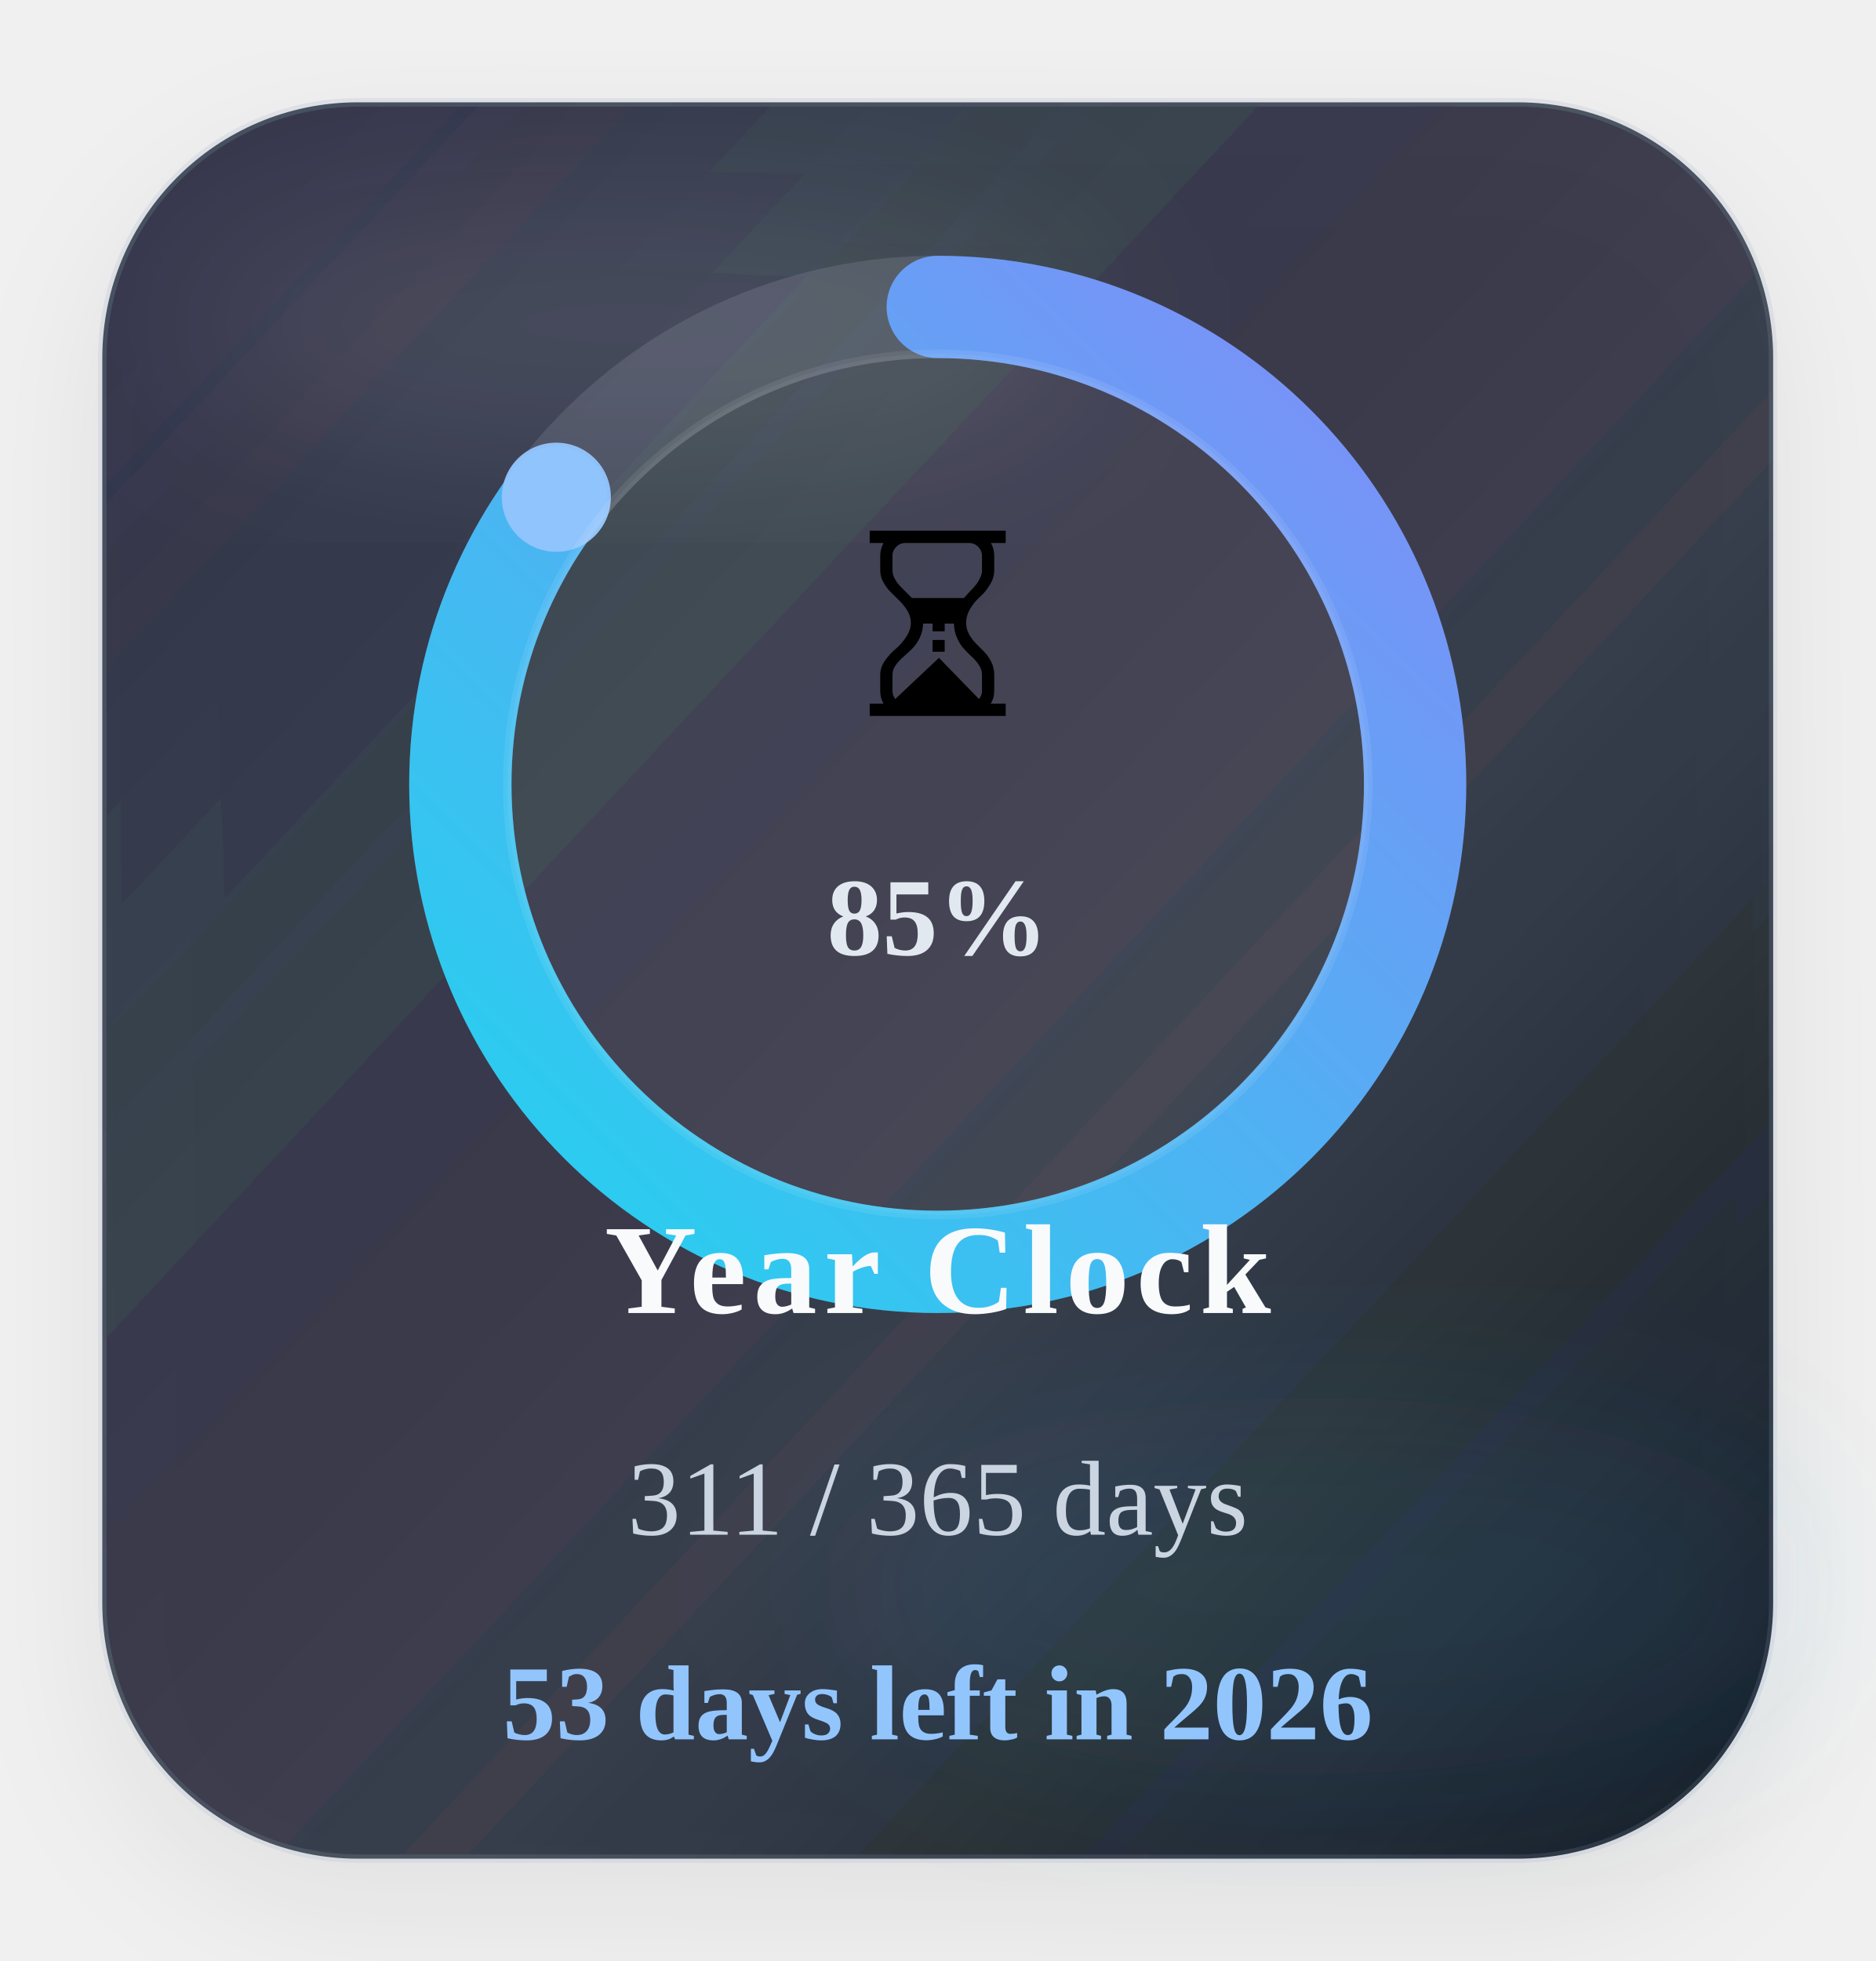
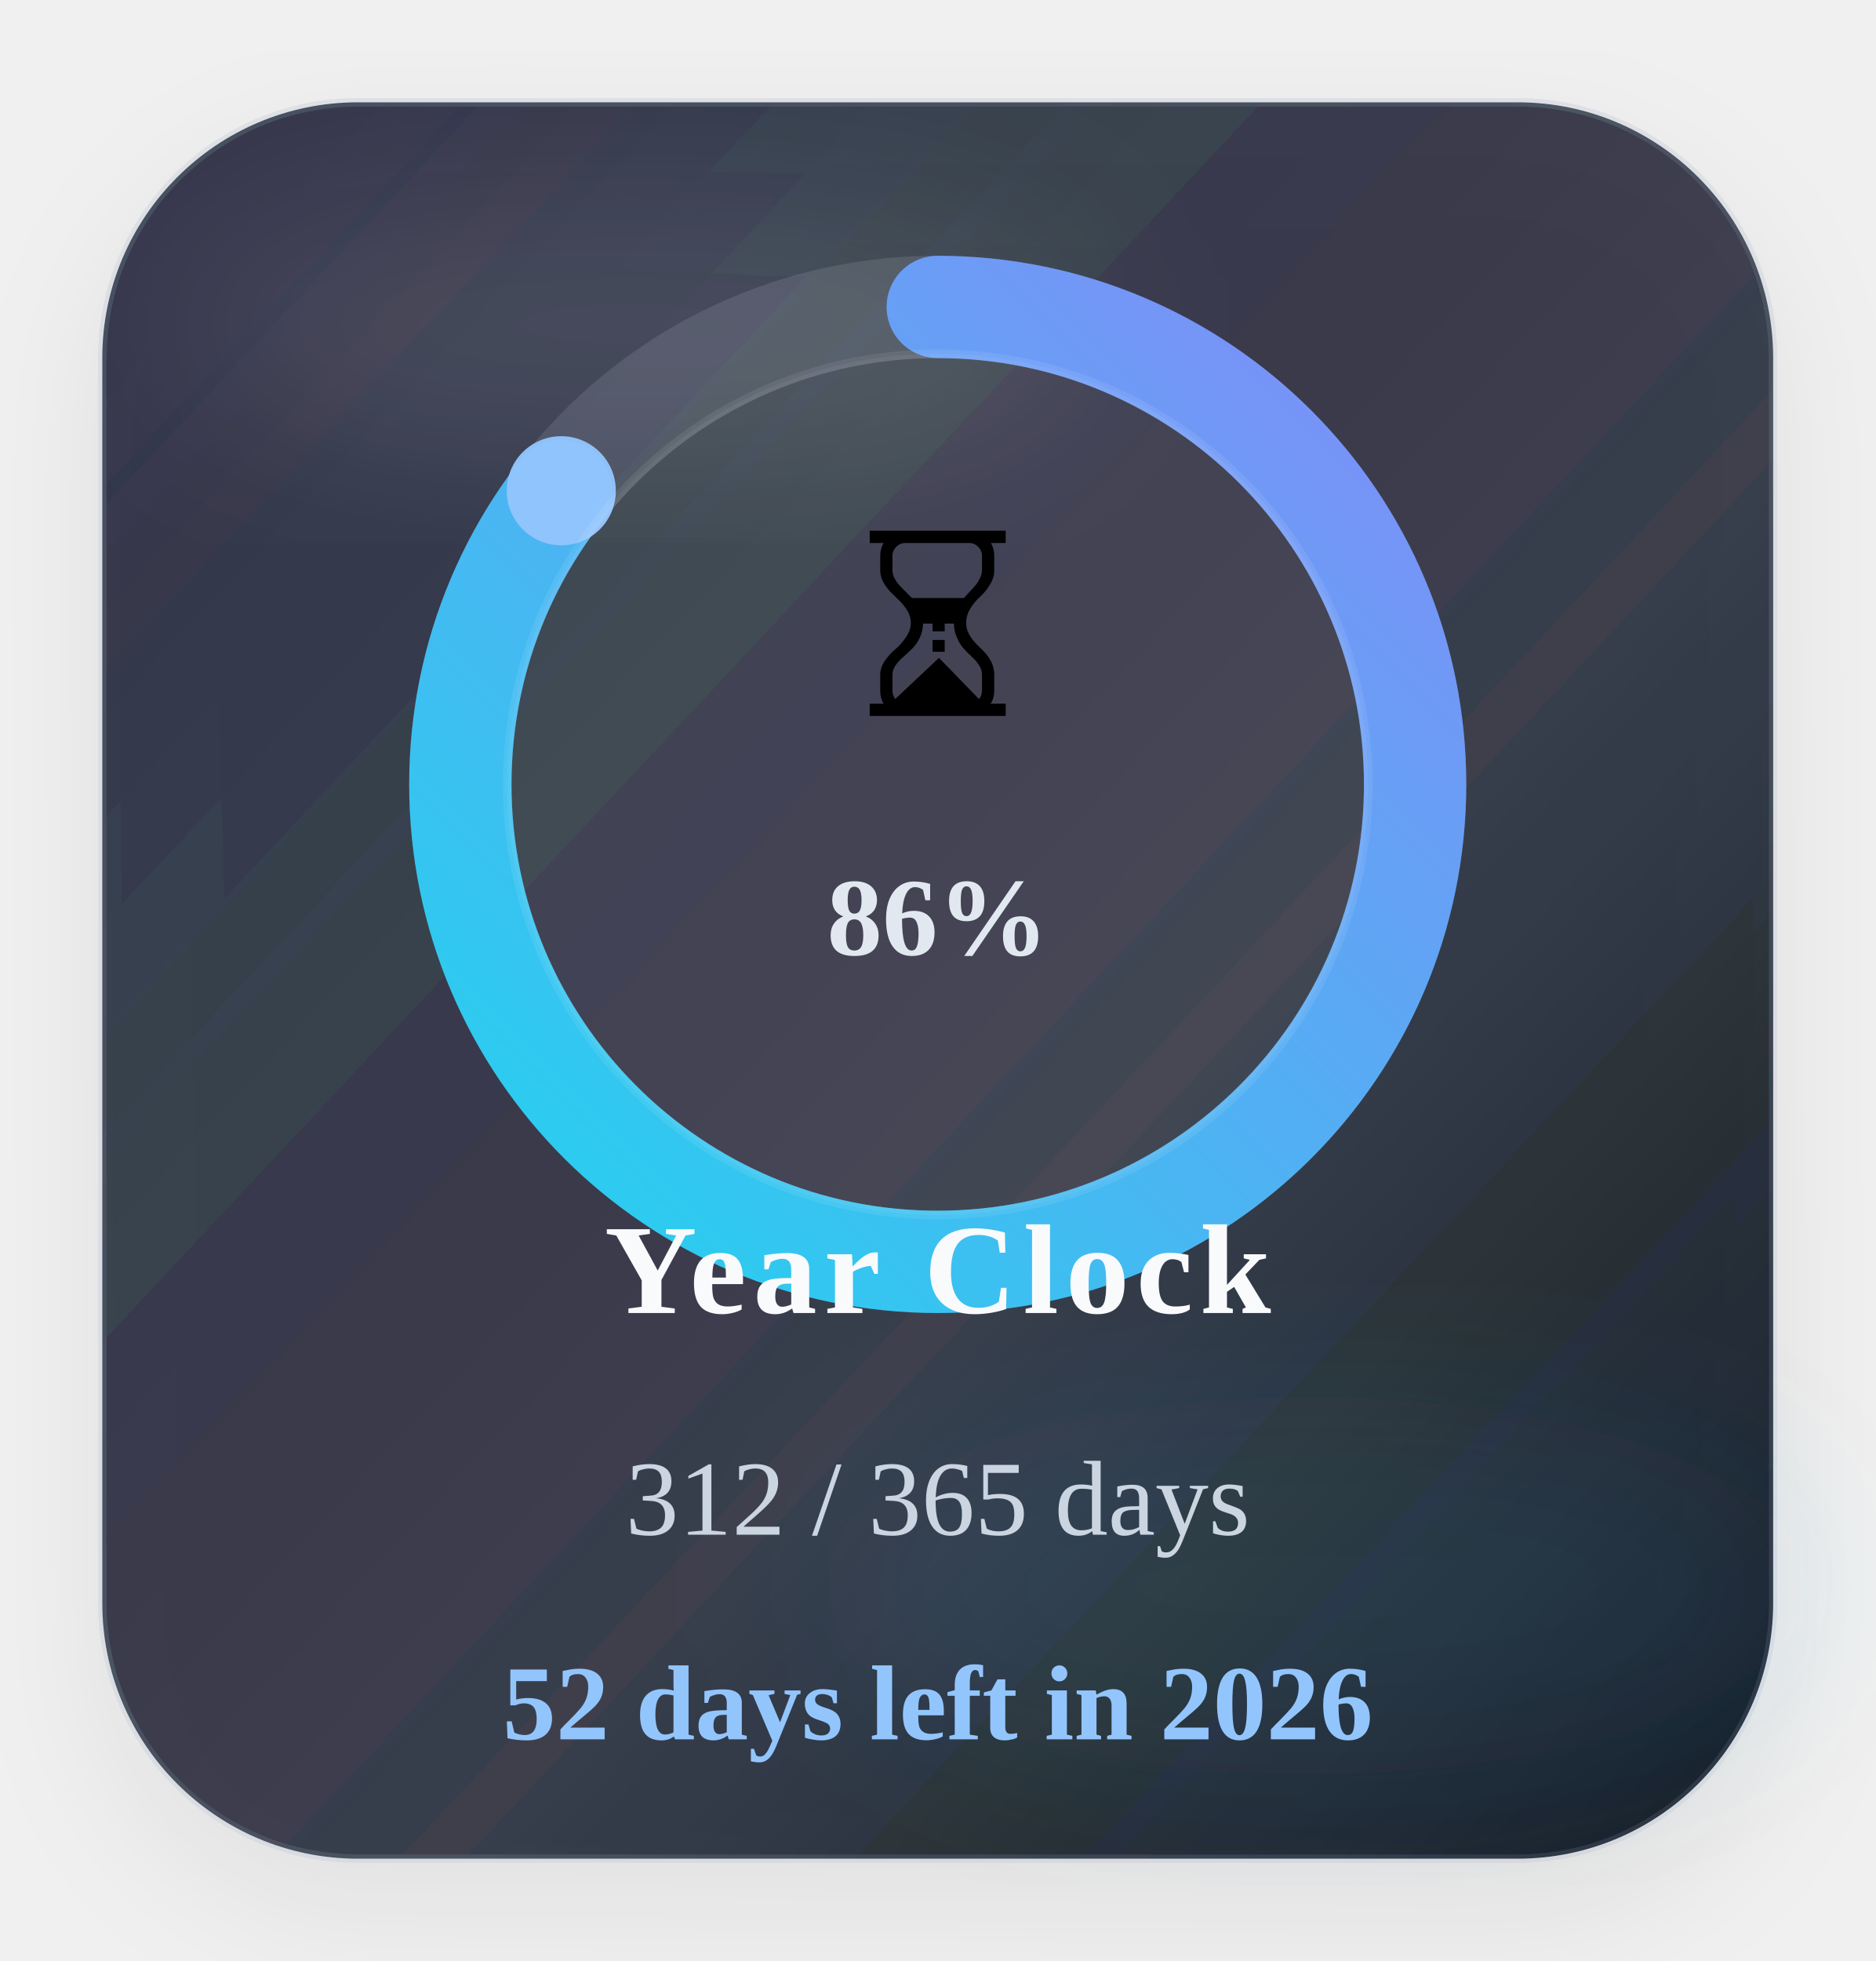
<svg xmlns="http://www.w3.org/2000/svg" width="220" height="230" viewBox="0 0 220 230" role="img" aria-label="Time progress for 2026">
  <defs>
    <linearGradient id="timeGradient" x1="0%" y1="0%" x2="100%" y2="100%">
      <stop offset="0%" stop-color="#22d3ee" />
      <stop offset="100%" stop-color="#818cf8" />
    </linearGradient>
    <linearGradient id="timeCard" x1="0%" y1="0%" x2="100%" y2="100%">
      <stop offset="0%" stop-color="#1c2537" stop-opacity="0.88" />
      <stop offset="60%" stop-color="#111827" stop-opacity="0.8" />
      <stop offset="100%" stop-color="#0b1220" stop-opacity="0.96" />
    </linearGradient>
    <filter id="timeShadow" x="-25%" y="-25%" width="150%" height="150%">
      <feDropShadow dx="0" dy="6" stdDeviation="8" flood-color="#020617" flood-opacity="0.08" />
    </filter>
    <filter id="timeBlur" x="-30%" y="-30%" width="160%" height="160%">
      <feGaussianBlur stdDeviation="10" />
    </filter>
  </defs>
  <rect x="12" y="12" width="196" height="206" rx="30" fill="url(#timeCard)" stroke="#94a3b8" stroke-opacity="0.18" filter="url(#timeShadow)" />
  <ellipse cx="74" cy="38" rx="54" ry="16" fill="#ffffff" fill-opacity="0.09" filter="url(#timeBlur)" />
  <ellipse cx="154" cy="186" rx="58" ry="22" fill="#38bdf8" fill-opacity="0.08" filter="url(#timeBlur)" />
  <circle class="ring-track" cx="110" cy="92" r="56" fill="none" stroke="#cbd5e1" stroke-opacity="0.14" stroke-width="12" />
-   <circle class="progress-ring" cx="110" cy="92" r="56" fill="none" stroke="url(#timeGradient)" stroke-width="12" stroke-linecap="round" stroke-dasharray="351.86" stroke-dashoffset="51.83" data-target-offset="51.83" data-ring-length="351.86" transform="rotate(-90 110 92)" />
-   <circle class="progress-endcap" cx="65.26" cy="58.32" r="6.4" fill="#93c5fd" fill-opacity="0.96" data-center-x="110" data-center-y="92" data-radius="56" data-target-angle="216.9664" />
+   <circle class="progress-ring" cx="110" cy="92" r="56" fill="none" stroke="url(#timeGradient)" stroke-width="12" stroke-linecap="round" stroke-dasharray="351.86" stroke-dashoffset="50.87" data-target-offset="50.87" data-ring-length="351.86" transform="rotate(-90 110 92)" />
+   <circle class="progress-endcap" cx="65.84" cy="57.56" r="6.4" fill="#93c5fd" fill-opacity="0.96" data-center-x="110" data-center-y="92" data-radius="56" data-target-angle="217.9528" />
  <circle class="ring-core" cx="110" cy="92" r="50.5" fill="#ffffff" fill-opacity="0.05" stroke="#ffffff" stroke-opacity="0.08" />
  <text class="progress-emoji" x="110" y="84" text-anchor="middle" font-size="30">⏳</text>
-   <text class="progress-percent" x="110" y="112" text-anchor="middle" font-size="13" font-weight="700" fill="#e2e8f0">85%</text>
+   <text class="progress-percent" x="110" y="112" text-anchor="middle" font-size="13" font-weight="700" fill="#e2e8f0">86%</text>
  <text class="progress-label" x="110" y="154" text-anchor="middle" font-size="15" font-weight="700" letter-spacing="0.8" fill="#f8fafc">Year Clock</text>
-   <text class="progress-value" x="110" y="180" text-anchor="middle" font-size="12.5" fill="#cbd5e1">311 / 365 days</text>
-   <text class="progress-status" data-status-state="remaining" x="110" y="204" text-anchor="middle" font-size="12.5" font-weight="700" fill="#93c5fd">53 days left in 2026</text>
+   <text class="progress-value" x="110" y="180" text-anchor="middle" font-size="12.5" fill="#cbd5e1">312 / 365 days</text>
+   <text class="progress-status" data-status-state="remaining" x="110" y="204" text-anchor="middle" font-size="12.5" font-weight="700" fill="#93c5fd">52 days left in 2026</text>
</svg>
